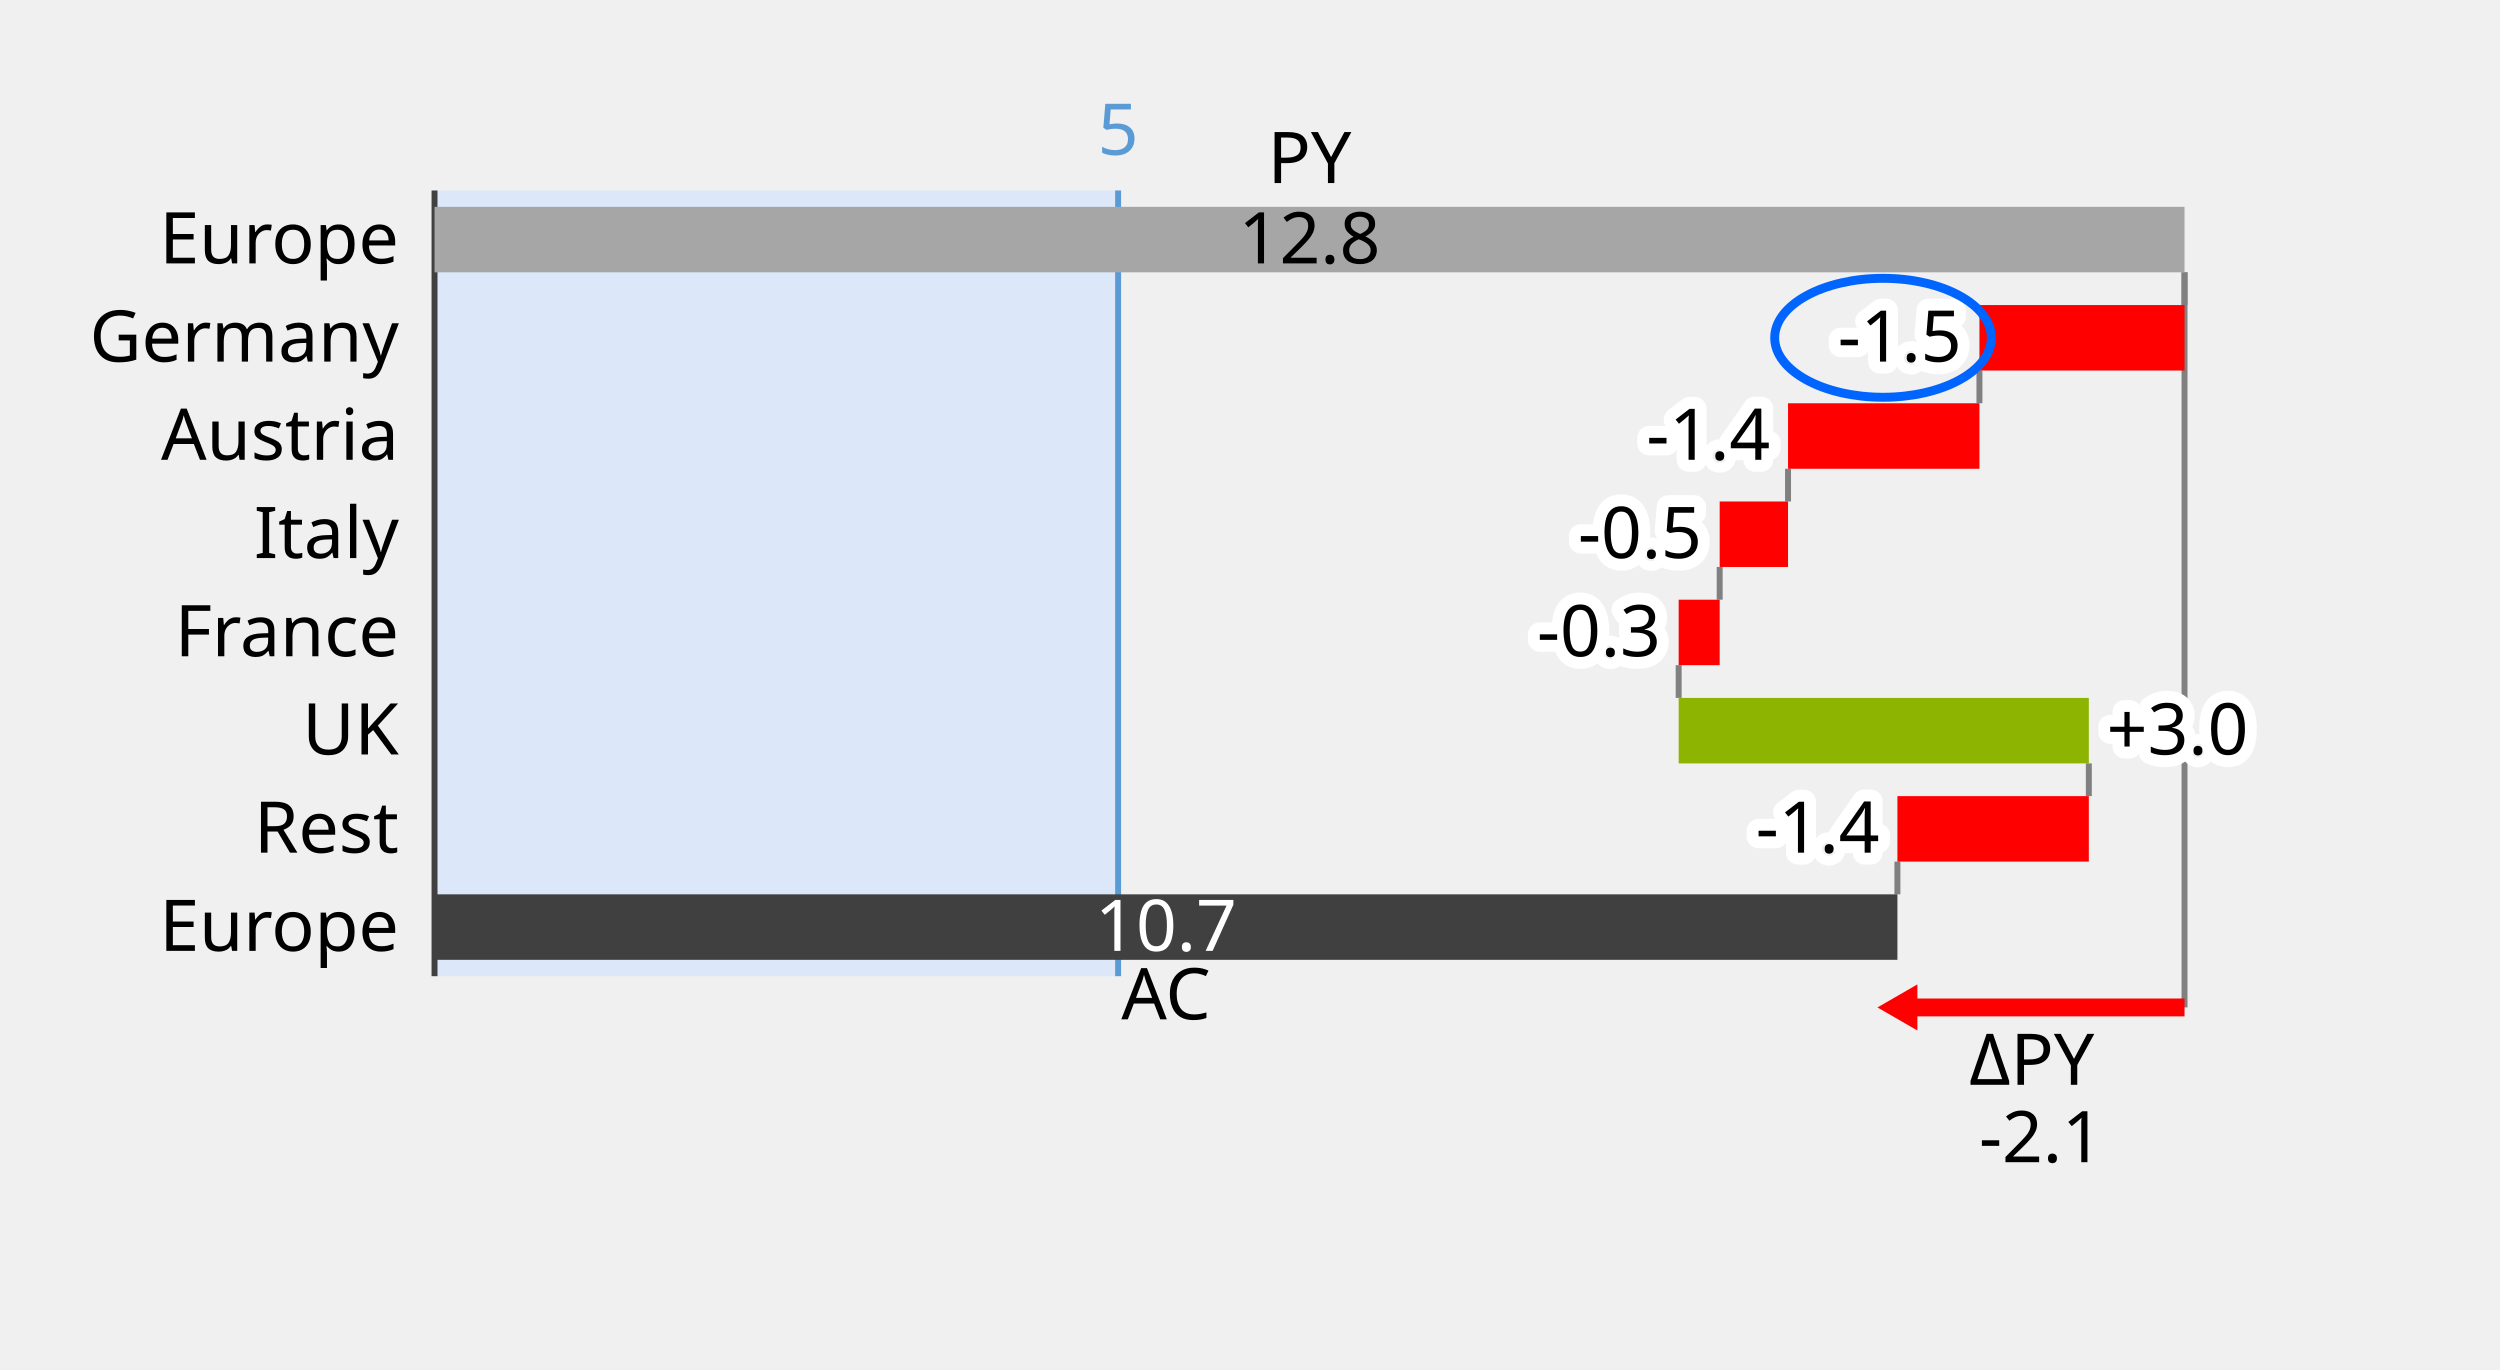
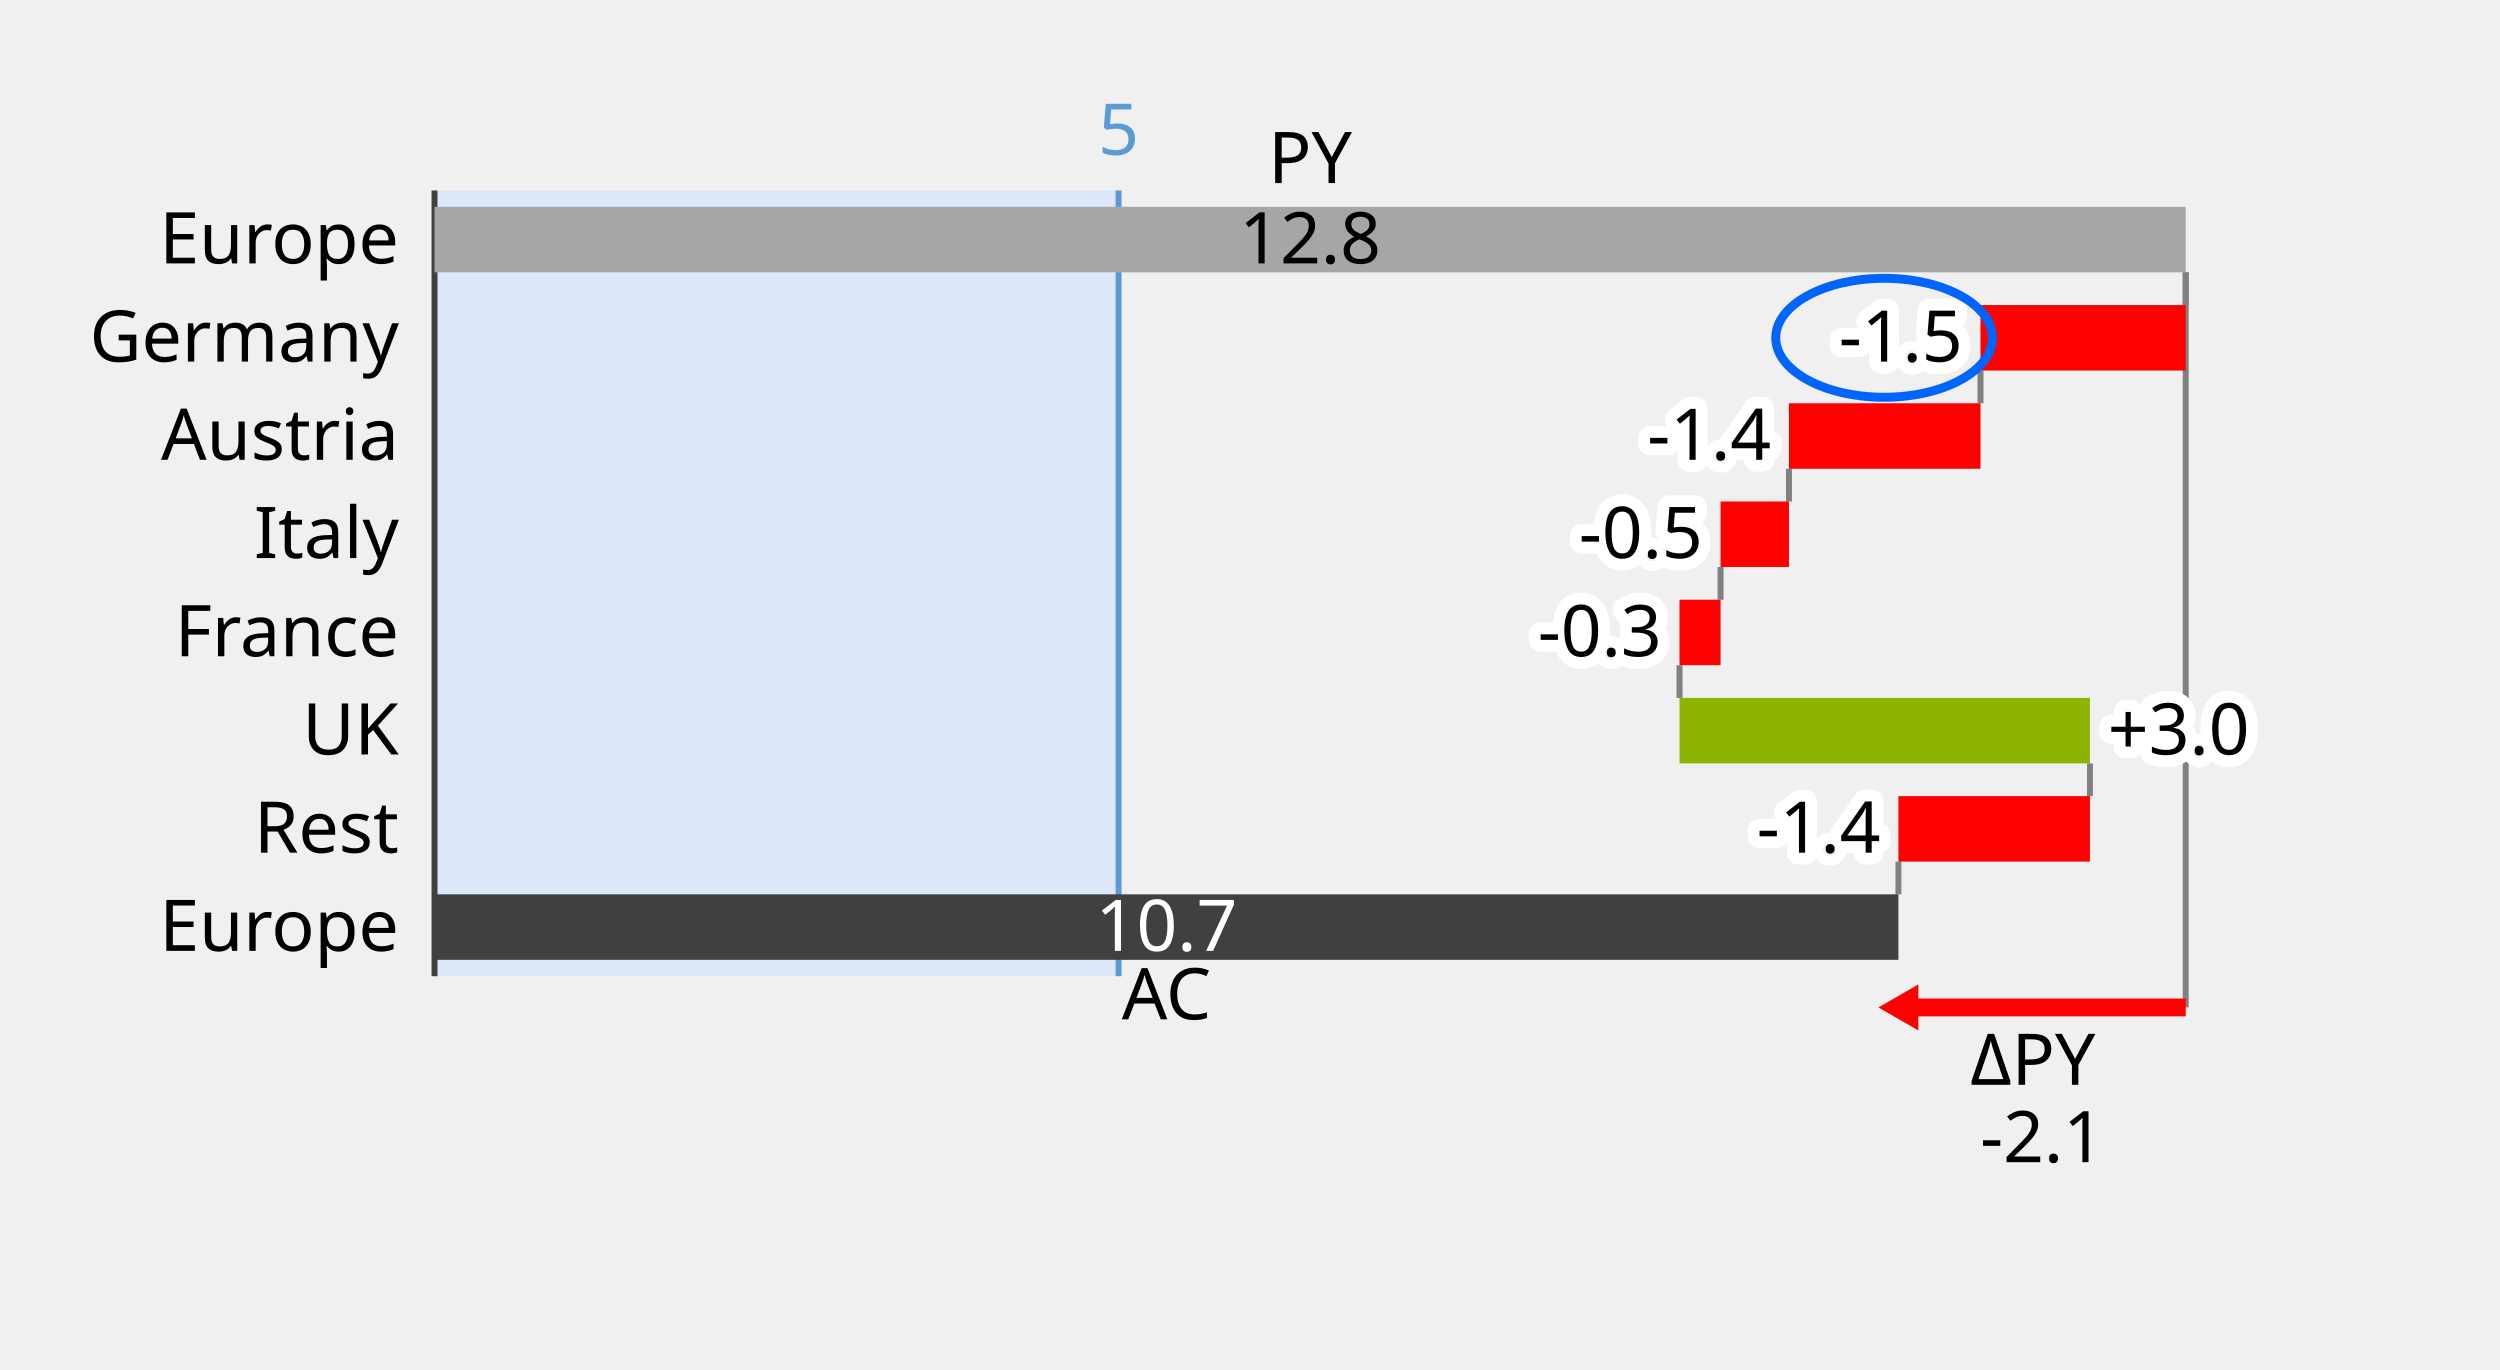
<svg xmlns="http://www.w3.org/2000/svg" version="1.1" class="marks" width="420" height="230" viewBox="0 0 420 230">
  <g fill="none" stroke-miterlimit="4" transform="translate(73,32)">
    <g class="mark-group role-frame root" role="graphics-object" aria-roledescription="group mark container">
      <g transform="translate(0,0)">
-         <path class="background" aria-hidden="true" d="M0,0h294v132h-294Z" />
+         <path class="background" aria-hidden="true" d="M0,0h297v132h-297Z" />
        <g>
          <g class="mark-symbol role-mark layer_0_marks" role="graphics-symbol" aria-roledescription="symbol mark container">
-             <path transform="translate(294,8.25)" d="M2.739,0A2.739,2.739,0,1,1,-2.739,0A2.739,2.739,0,1,1,2.739,0" stroke="#4c78a8" stroke-width="2" opacity="0" />
-             <path transform="translate(294,24.75)" d="M2.739,0A2.739,2.739,0,1,1,-2.739,0A2.739,2.739,0,1,1,2.739,0" stroke="#4c78a8" stroke-width="2" opacity="0" />
-             <path transform="translate(294,41.25)" d="M2.739,0A2.739,2.739,0,1,1,-2.739,0A2.739,2.739,0,1,1,2.739,0" stroke="#4c78a8" stroke-width="2" opacity="0" />
-             <path transform="translate(294,57.75)" d="M2.739,0A2.739,2.739,0,1,1,-2.739,0A2.739,2.739,0,1,1,2.739,0" stroke="#4c78a8" stroke-width="2" opacity="0" />
-             <path transform="translate(294,74.25)" d="M2.739,0A2.739,2.739,0,1,1,-2.739,0A2.739,2.739,0,1,1,2.739,0" stroke="#4c78a8" stroke-width="2" opacity="0" />
-             <path transform="translate(294,90.75)" d="M2.739,0A2.739,2.739,0,1,1,-2.739,0A2.739,2.739,0,1,1,2.739,0" stroke="#4c78a8" stroke-width="2" opacity="0" />
-             <path transform="translate(294,107.25)" d="M2.739,0A2.739,2.739,0,1,1,-2.739,0A2.739,2.739,0,1,1,2.739,0" stroke="#4c78a8" stroke-width="2" opacity="0" />
-             <path transform="translate(294,123.75)" d="M2.739,0A2.739,2.739,0,1,1,-2.739,0A2.739,2.739,0,1,1,2.739,0" stroke="#4c78a8" stroke-width="2" opacity="0" />
+             <path transform="translate(297,8.25)" d="M2.739,0A2.739,2.739,0,1,1,-2.739,0A2.739,2.739,0,1,1,2.739,0" stroke="#4c78a8" stroke-width="2" opacity="0" />
+             <path transform="translate(297,24.75)" d="M2.739,0A2.739,2.739,0,1,1,-2.739,0A2.739,2.739,0,1,1,2.739,0" stroke="#4c78a8" stroke-width="2" opacity="0" />
+             <path transform="translate(297,41.25)" d="M2.739,0A2.739,2.739,0,1,1,-2.739,0A2.739,2.739,0,1,1,2.739,0" stroke="#4c78a8" stroke-width="2" opacity="0" />
+             <path transform="translate(297,57.75)" d="M2.739,0A2.739,2.739,0,1,1,-2.739,0A2.739,2.739,0,1,1,2.739,0" stroke="#4c78a8" stroke-width="2" opacity="0" />
+             <path transform="translate(297,74.25)" d="M2.739,0A2.739,2.739,0,1,1,-2.739,0A2.739,2.739,0,1,1,2.739,0" stroke="#4c78a8" stroke-width="2" opacity="0" />
+             <path transform="translate(297,90.75)" d="M2.739,0A2.739,2.739,0,1,1,-2.739,0A2.739,2.739,0,1,1,2.739,0" stroke="#4c78a8" stroke-width="2" opacity="0" />
+             <path transform="translate(297,107.25)" d="M2.739,0A2.739,2.739,0,1,1,-2.739,0A2.739,2.739,0,1,1,2.739,0" stroke="#4c78a8" stroke-width="2" opacity="0" />
+             <path transform="translate(297,123.75)" d="M2.739,0A2.739,2.739,0,1,1,-2.739,0A2.739,2.739,0,1,1,2.739,0" stroke="#4c78a8" stroke-width="2" opacity="0" />
          </g>
          <g class="mark-rect role-mark layer_1_marks" role="graphics-symbol" aria-roledescription="rect mark container">
-             <path d="M0,0h114.844v132h-114.844Z" fill="#DCE8FA" />
+             <path d="M0,0h114.922v132h-114.922Z" fill="#DCE8FA" />
          </g>
          <g class="mark-rule role-mark layer_2_marks" role="graphics-symbol" aria-roledescription="rule mark container">
-             <line transform="translate(114.8438,0)" x2="0" y2="132" stroke="#5B9BD5" stroke-width="1" />
+             <line transform="translate(114.9219,0)" x2="0" y2="132" stroke="#5B9BD5" stroke-width="1" />
          </g>
          <g class="mark-rect role-mark layer_3_marks" role="graphics-symbol" aria-roledescription="rect mark container">
-             <path d="M0,3.552713678800501e-15h294v16.5h-294Z" opacity="1" />
-             <path d="M0,16.5h294v16.5h-294Z" opacity="1" />
-             <path d="M0,33h294v16.5h-294Z" opacity="1" />
-             <path d="M0,49.5h294v16.5h-294Z" opacity="1" />
-             <path d="M0,66h294v16.5h-294Z" opacity="1" />
-             <path d="M0,82.5h294v16.5h-294Z" opacity="1" />
-             <path d="M0,99h294v16.5h-294Z" opacity="1" />
-             <path d="M0,115.5h294v16.5h-294Z" opacity="1" />
+             <path d="M0,3.552713678800501e-15h297v16.5h-297Z" opacity="1" />
+             <path d="M0,16.5h297v16.5h-297Z" opacity="1" />
+             <path d="M0,33h297v16.5h-297Z" opacity="1" />
+             <path d="M0,49.5h297v16.5h-297Z" opacity="1" />
+             <path d="M0,66h297v16.5h-297Z" opacity="1" />
+             <path d="M0,82.5h297v16.5h-297Z" opacity="1" />
+             <path d="M0,99h297v16.5h-297Z" opacity="1" />
+             <path d="M0,115.5h297v16.5h-297Z" opacity="1" />
          </g>
          <g class="mark-rule role-mark layer_4_marks" role="graphics-symbol" aria-roledescription="rule mark container">
            <line transform="translate(0,0)" x2="0" y2="132" stroke="#404040" stroke-width="1" />
          </g>
          <g class="mark-rule role-mark layer_5_marks" role="graphics-symbol" aria-roledescription="rule mark container">
-             <line transform="translate(294,13.75028)" x2="0" y2="5.499" stroke="#808080" stroke-width="1" />
-             <line transform="translate(259.5469,30.25028)" x2="0" y2="5.499" stroke="#808080" stroke-width="1" />
-             <line transform="translate(227.3906,46.75028)" x2="0" y2="5.499" stroke="#808080" stroke-width="1" />
-             <line transform="translate(215.9062,63.25028)" x2="0" y2="5.499" stroke="#808080" stroke-width="1" />
-             <line transform="translate(209.0156,79.75028)" x2="0" y2="5.499" stroke="#808080" stroke-width="1" />
-             <line transform="translate(277.9219,96.25028)" x2="0" y2="5.499" stroke="#808080" stroke-width="1" />
-             <line transform="translate(245.7656,112.7503)" x2="0" y2="5.499" stroke="#808080" stroke-width="1" />
+             <line transform="translate(294.2,13.75028)" x2="0" y2="5.499" stroke="#808080" stroke-width="1" />
+             <line transform="translate(259.7234,30.25028)" x2="0" y2="5.499" stroke="#808080" stroke-width="1" />
+             <line transform="translate(227.5453,46.75028)" x2="0" y2="5.499" stroke="#808080" stroke-width="1" />
+             <line transform="translate(216.0531,63.25028)" x2="0" y2="5.499" stroke="#808080" stroke-width="1" />
+             <line transform="translate(209.1578,79.75028)" x2="0" y2="5.499" stroke="#808080" stroke-width="1" />
+             <line transform="translate(278.1109,96.25028)" x2="0" y2="5.499" stroke="#808080" stroke-width="1" />
+             <line transform="translate(245.9328,112.7503)" x2="0" y2="5.499" stroke="#808080" stroke-width="1" />
          </g>
          <g class="mark-rule role-mark layer_6_marks" role="graphics-symbol" aria-roledescription="rule mark container">
-             <line transform="translate(294,137.2503)" x2="0" y2="-123.5" stroke="#808080" stroke-width="1" />
+             <line transform="translate(294.2,137.2503)" x2="0" y2="-123.5" stroke="#808080" stroke-width="1" />
          </g>
          <g class="mark-rect role-mark layer_7_marks" role="graphics-symbol" aria-roledescription="rect mark container" />
          <g class="mark-rect role-mark layer_8_marks" role="graphics-object" aria-roledescription="rect mark container">
-             <path aria-label="Category: Europe; value: 12.8" role="graphics-symbol" aria-roledescription="bar" d="M0,2.75h294v11.001h-294Z" fill="#A6A6A6" stroke-width="1" opacity="1" />
-             <path aria-label="Category: Germany; value: -1.5" role="graphics-symbol" aria-roledescription="bar" d="M259.547,19.25h34.453v11.001h-34.453Z" fill="#FF0000" stroke-width="1" opacity="1" />
-             <path aria-label="Category: Austria; value: -1.4" role="graphics-symbol" aria-roledescription="bar" d="M227.391,35.75h32.156v11.001h-32.156Z" fill="#FF0000" stroke-width="1" opacity="1" />
-             <path aria-label="Category: Italy; value: -0.5" role="graphics-symbol" aria-roledescription="bar" d="M215.906,52.25h11.484v11.001h-11.484Z" fill="#FF0000" stroke-width="1" opacity="1" />
-             <path aria-label="Category: France; value: -0.3" role="graphics-symbol" aria-roledescription="bar" d="M209.016,68.75h6.891v11.001h-6.891Z" fill="#FF0000" stroke-width="1" opacity="1" />
-             <path aria-label="Category: UK; value: +3.0" role="graphics-symbol" aria-roledescription="bar" d="M209.016,85.25h68.906v11.001h-68.906Z" fill="#8CB400" stroke-width="1" opacity="1" />
-             <path aria-label="Category: Rest; value: -1.4" role="graphics-symbol" aria-roledescription="bar" d="M245.766,101.75h32.156v11.001h-32.156Z" fill="#FF0000" stroke-width="1" opacity="1" />
-             <path aria-label="Category: Europe; value: 10.7" role="graphics-symbol" aria-roledescription="bar" d="M0,118.25h245.766v11.001h-245.766Z" fill="#404040" stroke-width="1" opacity="1" />
+             <path aria-label="Category: Europe; value: 12.8" role="graphics-symbol" aria-roledescription="bar" d="M0,2.75h294.2v11.001h-294.2Z" fill="#A6A6A6" stroke-width="1" opacity="1" />
+             <path aria-label="Category: Germany; value: -1.5" role="graphics-symbol" aria-roledescription="bar" d="M259.723,19.25h34.477v11.001h-34.477Z" fill="#FF0000" stroke-width="1" opacity="1" />
+             <path aria-label="Category: Austria; value: -1.4" role="graphics-symbol" aria-roledescription="bar" d="M227.545,35.75h32.178v11.001h-32.178Z" fill="#FF0000" stroke-width="1" opacity="1" />
+             <path aria-label="Category: Italy; value: -0.5" role="graphics-symbol" aria-roledescription="bar" d="M216.053,52.25h11.492v11.001h-11.492Z" fill="#FF0000" stroke-width="1" opacity="1" />
+             <path aria-label="Category: France; value: -0.3" role="graphics-symbol" aria-roledescription="bar" d="M209.158,68.75h6.895v11.001h-6.895Z" fill="#FF0000" stroke-width="1" opacity="1" />
+             <path aria-label="Category: UK; value: +3.0" role="graphics-symbol" aria-roledescription="bar" d="M209.158,85.25h68.953v11.001h-68.953Z" fill="#8CB400" stroke-width="1" opacity="1" />
+             <path aria-label="Category: Rest; value: -1.4" role="graphics-symbol" aria-roledescription="bar" d="M245.933,101.75h32.178v11.001h-32.178Z" fill="#FF0000" stroke-width="1" opacity="1" />
+             <path aria-label="Category: Europe; value: 10.7" role="graphics-symbol" aria-roledescription="bar" d="M0,118.25h245.933v11.001h-245.933Z" fill="#404040" stroke-width="1" opacity="1" />
          </g>
          <g class="mark-text role-mark layer_9_marks" role="graphics-object" aria-roledescription="text mark container">
-             <text text-anchor="end" transform="translate(256.5469,28.75)" font-family="Segoe UI" font-size="12px" fill="#FFFFFF" stroke="#FFFFFF" stroke-width="4" stroke-linejoin="round">-1.5</text>
-             <text text-anchor="end" transform="translate(224.3906,45.25)" font-family="Segoe UI" font-size="12px" fill="#FFFFFF" stroke="#FFFFFF" stroke-width="4" stroke-linejoin="round">-1.4</text>
-             <text text-anchor="end" transform="translate(212.9062,61.75)" font-family="Segoe UI" font-size="12px" fill="#FFFFFF" stroke="#FFFFFF" stroke-width="4" stroke-linejoin="round">-0.5</text>
-             <text text-anchor="end" transform="translate(206.0156,78.25)" font-family="Segoe UI" font-size="12px" fill="#FFFFFF" stroke="#FFFFFF" stroke-width="4" stroke-linejoin="round">-0.3</text>
-             <text text-anchor="start" transform="translate(280.9219,94.75)" font-family="Segoe UI" font-size="12px" fill="#FFFFFF" stroke="#FFFFFF" stroke-width="4" stroke-linejoin="round">+3.0</text>
-             <text text-anchor="end" transform="translate(242.7656,111.25)" font-family="Segoe UI" font-size="12px" fill="#FFFFFF" stroke="#FFFFFF" stroke-width="4" stroke-linejoin="round">-1.4</text>
+             <text text-anchor="end" transform="translate(256.7234,28.75)" font-family="Segoe UI" font-size="12px" fill="#FFFFFF" stroke="#FFFFFF" stroke-width="4" stroke-linejoin="round">-1.5</text>
+             <text text-anchor="end" transform="translate(224.5453,45.25)" font-family="Segoe UI" font-size="12px" fill="#FFFFFF" stroke="#FFFFFF" stroke-width="4" stroke-linejoin="round">-1.4</text>
+             <text text-anchor="end" transform="translate(213.0531,61.75)" font-family="Segoe UI" font-size="12px" fill="#FFFFFF" stroke="#FFFFFF" stroke-width="4" stroke-linejoin="round">-0.5</text>
+             <text text-anchor="end" transform="translate(206.1578,78.25)" font-family="Segoe UI" font-size="12px" fill="#FFFFFF" stroke="#FFFFFF" stroke-width="4" stroke-linejoin="round">-0.3</text>
+             <text text-anchor="start" transform="translate(281.1109,94.75)" font-family="Segoe UI" font-size="12px" fill="#FFFFFF" stroke="#FFFFFF" stroke-width="4" stroke-linejoin="round">+3.0</text>
+             <text text-anchor="end" transform="translate(242.9328,111.25)" font-family="Segoe UI" font-size="12px" fill="#FFFFFF" stroke="#FFFFFF" stroke-width="4" stroke-linejoin="round">-1.4</text>
          </g>
          <g class="mark-text role-mark layer_10_marks" role="graphics-object" aria-roledescription="text mark container">
-             <text text-anchor="middle" transform="translate(147,12.25)" font-family="Segoe UI" font-size="12px" fill="#000000">12.8</text>
-             <text text-anchor="end" transform="translate(256.5469,28.75)" font-family="Segoe UI" font-size="12px" fill="#000000">-1.5</text>
-             <text text-anchor="end" transform="translate(224.3906,45.25)" font-family="Segoe UI" font-size="12px" fill="#000000">-1.4</text>
-             <text text-anchor="end" transform="translate(212.9062,61.75)" font-family="Segoe UI" font-size="12px" fill="#000000">-0.5</text>
-             <text text-anchor="end" transform="translate(206.0156,78.25)" font-family="Segoe UI" font-size="12px" fill="#000000">-0.3</text>
-             <text text-anchor="start" transform="translate(280.9219,94.75)" font-family="Segoe UI" font-size="12px" fill="#000000">+3.0</text>
-             <text text-anchor="end" transform="translate(242.7656,111.25)" font-family="Segoe UI" font-size="12px" fill="#000000">-1.4</text>
-             <text text-anchor="middle" transform="translate(122.8828,127.75)" font-family="Segoe UI" font-size="12px" fill="#FFFFFF">10.7</text>
+             <text text-anchor="middle" transform="translate(147.1,12.25)" font-family="Segoe UI" font-size="12px" fill="#000000">12.8</text>
+             <text text-anchor="end" transform="translate(256.7234,28.75)" font-family="Segoe UI" font-size="12px" fill="#000000">-1.5</text>
+             <text text-anchor="end" transform="translate(224.5453,45.25)" font-family="Segoe UI" font-size="12px" fill="#000000">-1.4</text>
+             <text text-anchor="end" transform="translate(213.0531,61.75)" font-family="Segoe UI" font-size="12px" fill="#000000">-0.5</text>
+             <text text-anchor="end" transform="translate(206.1578,78.25)" font-family="Segoe UI" font-size="12px" fill="#000000">-0.3</text>
+             <text text-anchor="start" transform="translate(281.1109,94.75)" font-family="Segoe UI" font-size="12px" fill="#000000">+3.0</text>
+             <text text-anchor="end" transform="translate(242.9328,111.25)" font-family="Segoe UI" font-size="12px" fill="#000000">-1.4</text>
+             <text text-anchor="middle" transform="translate(122.9664,127.75)" font-family="Segoe UI" font-size="12px" fill="#FFFFFF">10.7</text>
          </g>
          <g class="mark-text role-mark layer_11_marks" role="graphics-object" aria-roledescription="text mark container">
            <text aria-label="Category: Europe" role="graphics-symbol" aria-roledescription="text mark" text-anchor="end" transform="translate(-6,12.25)" font-family="Segoe UI" font-size="12px" fill="#000000">Europe</text>
            <text aria-label="Category: Germany" role="graphics-symbol" aria-roledescription="text mark" text-anchor="end" transform="translate(-6,28.75)" font-family="Segoe UI" font-size="12px" fill="#000000">Germany</text>
            <text aria-label="Category: Austria" role="graphics-symbol" aria-roledescription="text mark" text-anchor="end" transform="translate(-6,45.25)" font-family="Segoe UI" font-size="12px" fill="#000000">Austria</text>
            <text aria-label="Category: Italy" role="graphics-symbol" aria-roledescription="text mark" text-anchor="end" transform="translate(-6,61.75)" font-family="Segoe UI" font-size="12px" fill="#000000">Italy</text>
            <text aria-label="Category: France" role="graphics-symbol" aria-roledescription="text mark" text-anchor="end" transform="translate(-6,78.25)" font-family="Segoe UI" font-size="12px" fill="#000000">France</text>
            <text aria-label="Category: UK" role="graphics-symbol" aria-roledescription="text mark" text-anchor="end" transform="translate(-6,94.75)" font-family="Segoe UI" font-size="12px" fill="#000000">UK</text>
            <text aria-label="Category: Rest" role="graphics-symbol" aria-roledescription="text mark" text-anchor="end" transform="translate(-6,111.25)" font-family="Segoe UI" font-size="12px" fill="#000000">Rest</text>
            <text aria-label="Category: Europe" role="graphics-symbol" aria-roledescription="text mark" text-anchor="end" transform="translate(-6,127.75)" font-family="Segoe UI" font-size="12px" fill="#000000">Europe</text>
          </g>
          <g class="mark-text role-mark layer_12_marks" role="graphics-object" aria-roledescription="text mark container">
-             <text text-anchor="middle" transform="translate(147,-1.250275)" font-family="Segoe UI" font-size="12px" fill="#000000">PY</text>
+             <text text-anchor="middle" transform="translate(147.1,-1.250275)" font-family="Segoe UI" font-size="12px" fill="#000000">PY</text>
          </g>
          <g class="mark-text role-mark layer_13_marks" role="graphics-object" aria-roledescription="text mark container">
-             <text text-anchor="middle" transform="translate(122.8828,139.2503)" font-family="Segoe UI" font-size="12px" fill="#000000">AC</text>
+             <text text-anchor="middle" transform="translate(122.9664,139.2503)" font-family="Segoe UI" font-size="12px" fill="#000000">AC</text>
          </g>
          <g class="mark-rule role-mark layer_14_marks" role="graphics-symbol" aria-roledescription="rule mark container">
-             <line transform="translate(294,137.2503)" x2="-48.234" y2="0" stroke="#FF0000" stroke-width="3" />
+             <line transform="translate(294.2,137.2503)" x2="-48.267" y2="0" stroke="#FF0000" stroke-width="3" />
          </g>
          <g class="mark-symbol role-mark layer_15_marks" role="graphics-symbol" aria-roledescription="symbol mark container">
-             <path transform="translate(245.7656,137.2503)" d="M-3.354,0L3.354,-3.873L3.354,3.873Z" fill="#FF0000" stroke-width="0" opacity="1" />
+             <path transform="translate(245.9328,137.2503)" d="M-3.354,0L3.354,-3.873L3.354,3.873Z" fill="#FF0000" stroke-width="0" opacity="1" />
          </g>
          <g class="mark-text role-mark layer_16_marks" role="graphics-object" aria-roledescription="text mark container">
-             <text text-anchor="middle" transform="translate(269.8828,150.2503)" font-family="Segoe UI" font-size="12px" fill="#000000">
+             <text text-anchor="middle" transform="translate(270.0664,150.2503)" font-family="Segoe UI" font-size="12px" fill="#000000">
              <tspan>ΔPY</tspan>
              <tspan x="0" dy="13">-2.1</tspan>
            </text>
          </g>
          <g class="mark-symbol role-mark layer_17_marks" role="graphics-symbol" aria-roledescription="symbol mark container">
-             <path transform="translate(243.3469,24.75)" d="M-18.2,0C-18.2,5.518,-10.052,9.992,0,9.992C10.052,9.992,18.2,5.518,18.2,0C18.2,-5.518,10.052,-9.992,0,-9.992C-10.052,-9.992,-18.2,-5.518,-18.2,0Z" stroke="#0064FF" stroke-width="1.5" opacity="1" />
+             <path transform="translate(243.5234,24.75)" d="M-18.2,0C-18.2,5.518,-10.052,9.992,0,9.992C10.052,9.992,18.2,5.518,18.2,0C18.2,-5.518,10.052,-9.992,0,-9.992C-10.052,-9.992,-18.2,-5.518,-18.2,0Z" stroke="#0064FF" stroke-width="1.5" opacity="1" />
          </g>
          <g class="mark-text role-mark layer_18_marks" role="graphics-object" aria-roledescription="text mark container">
-             <text text-anchor="middle" transform="translate(114.8438,-6)" font-family="Segoe UI" font-size="12px" fill="#5B9BD5">5</text>
+             <text text-anchor="middle" transform="translate(114.9219,-6)" font-family="Segoe UI" font-size="12px" fill="#5B9BD5">5</text>
          </g>
        </g>
        <path class="foreground" aria-hidden="true" d="" display="none" />
      </g>
    </g>
  </g>
</svg>
